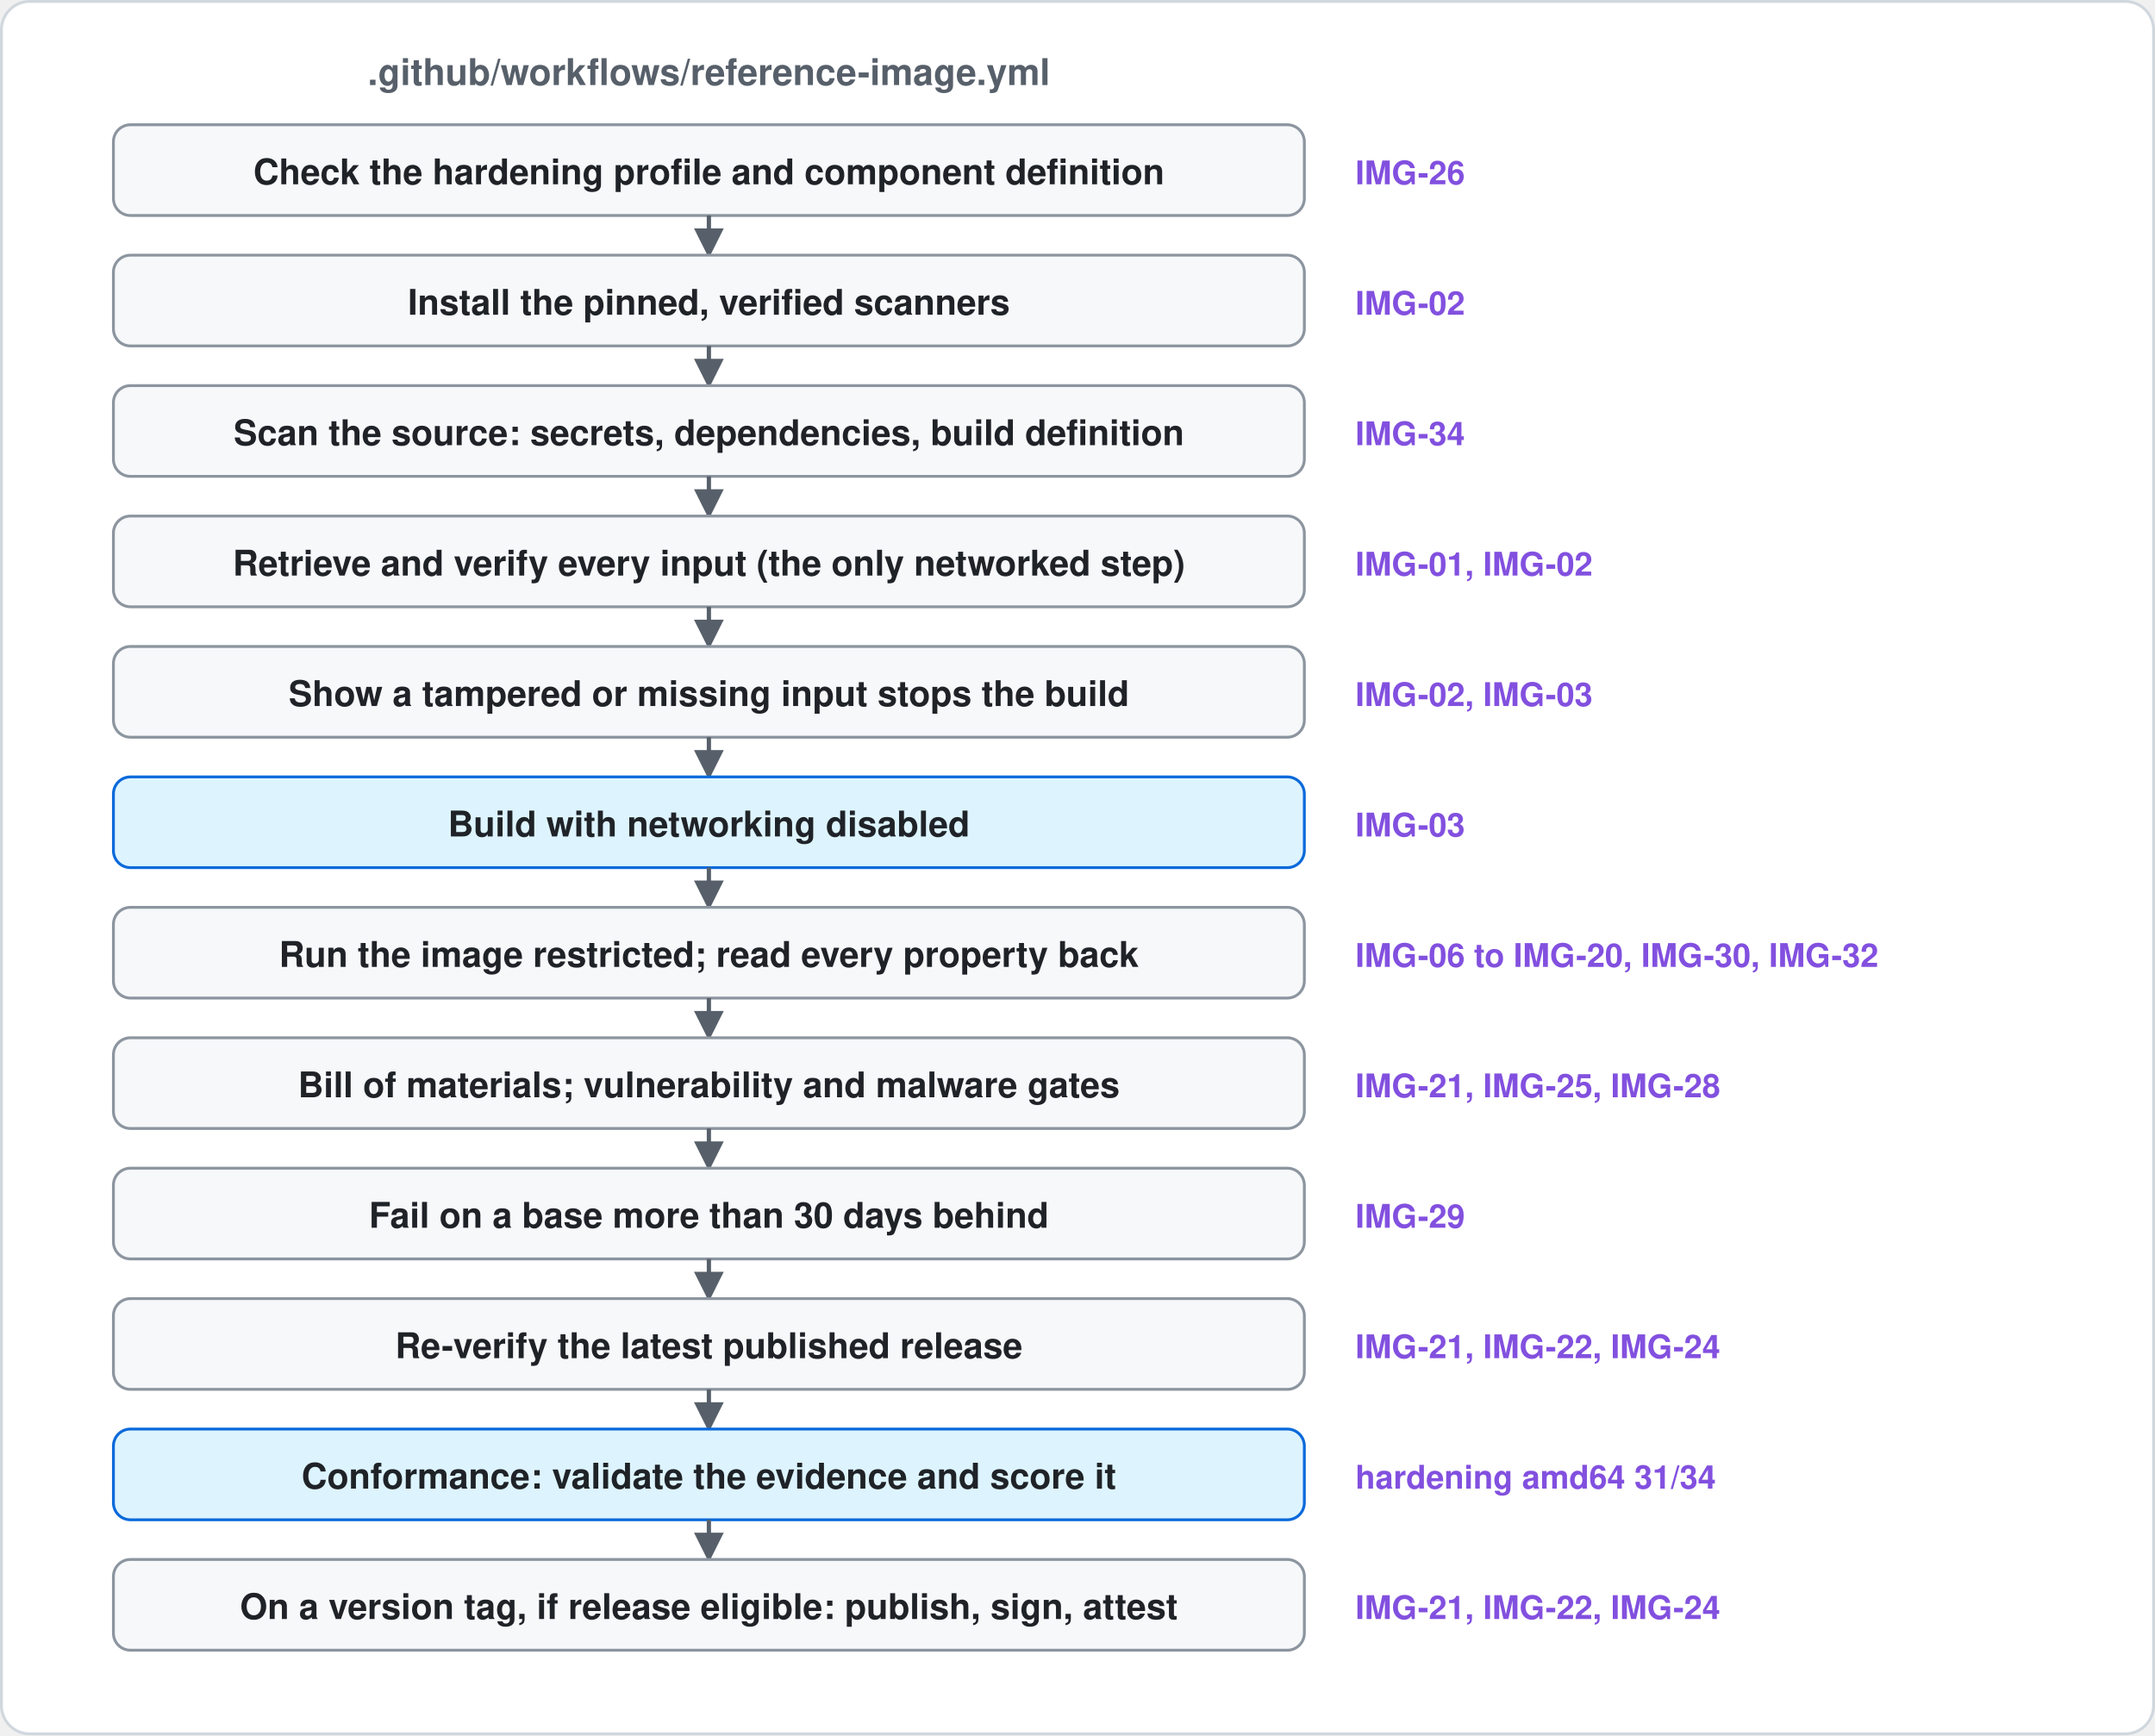
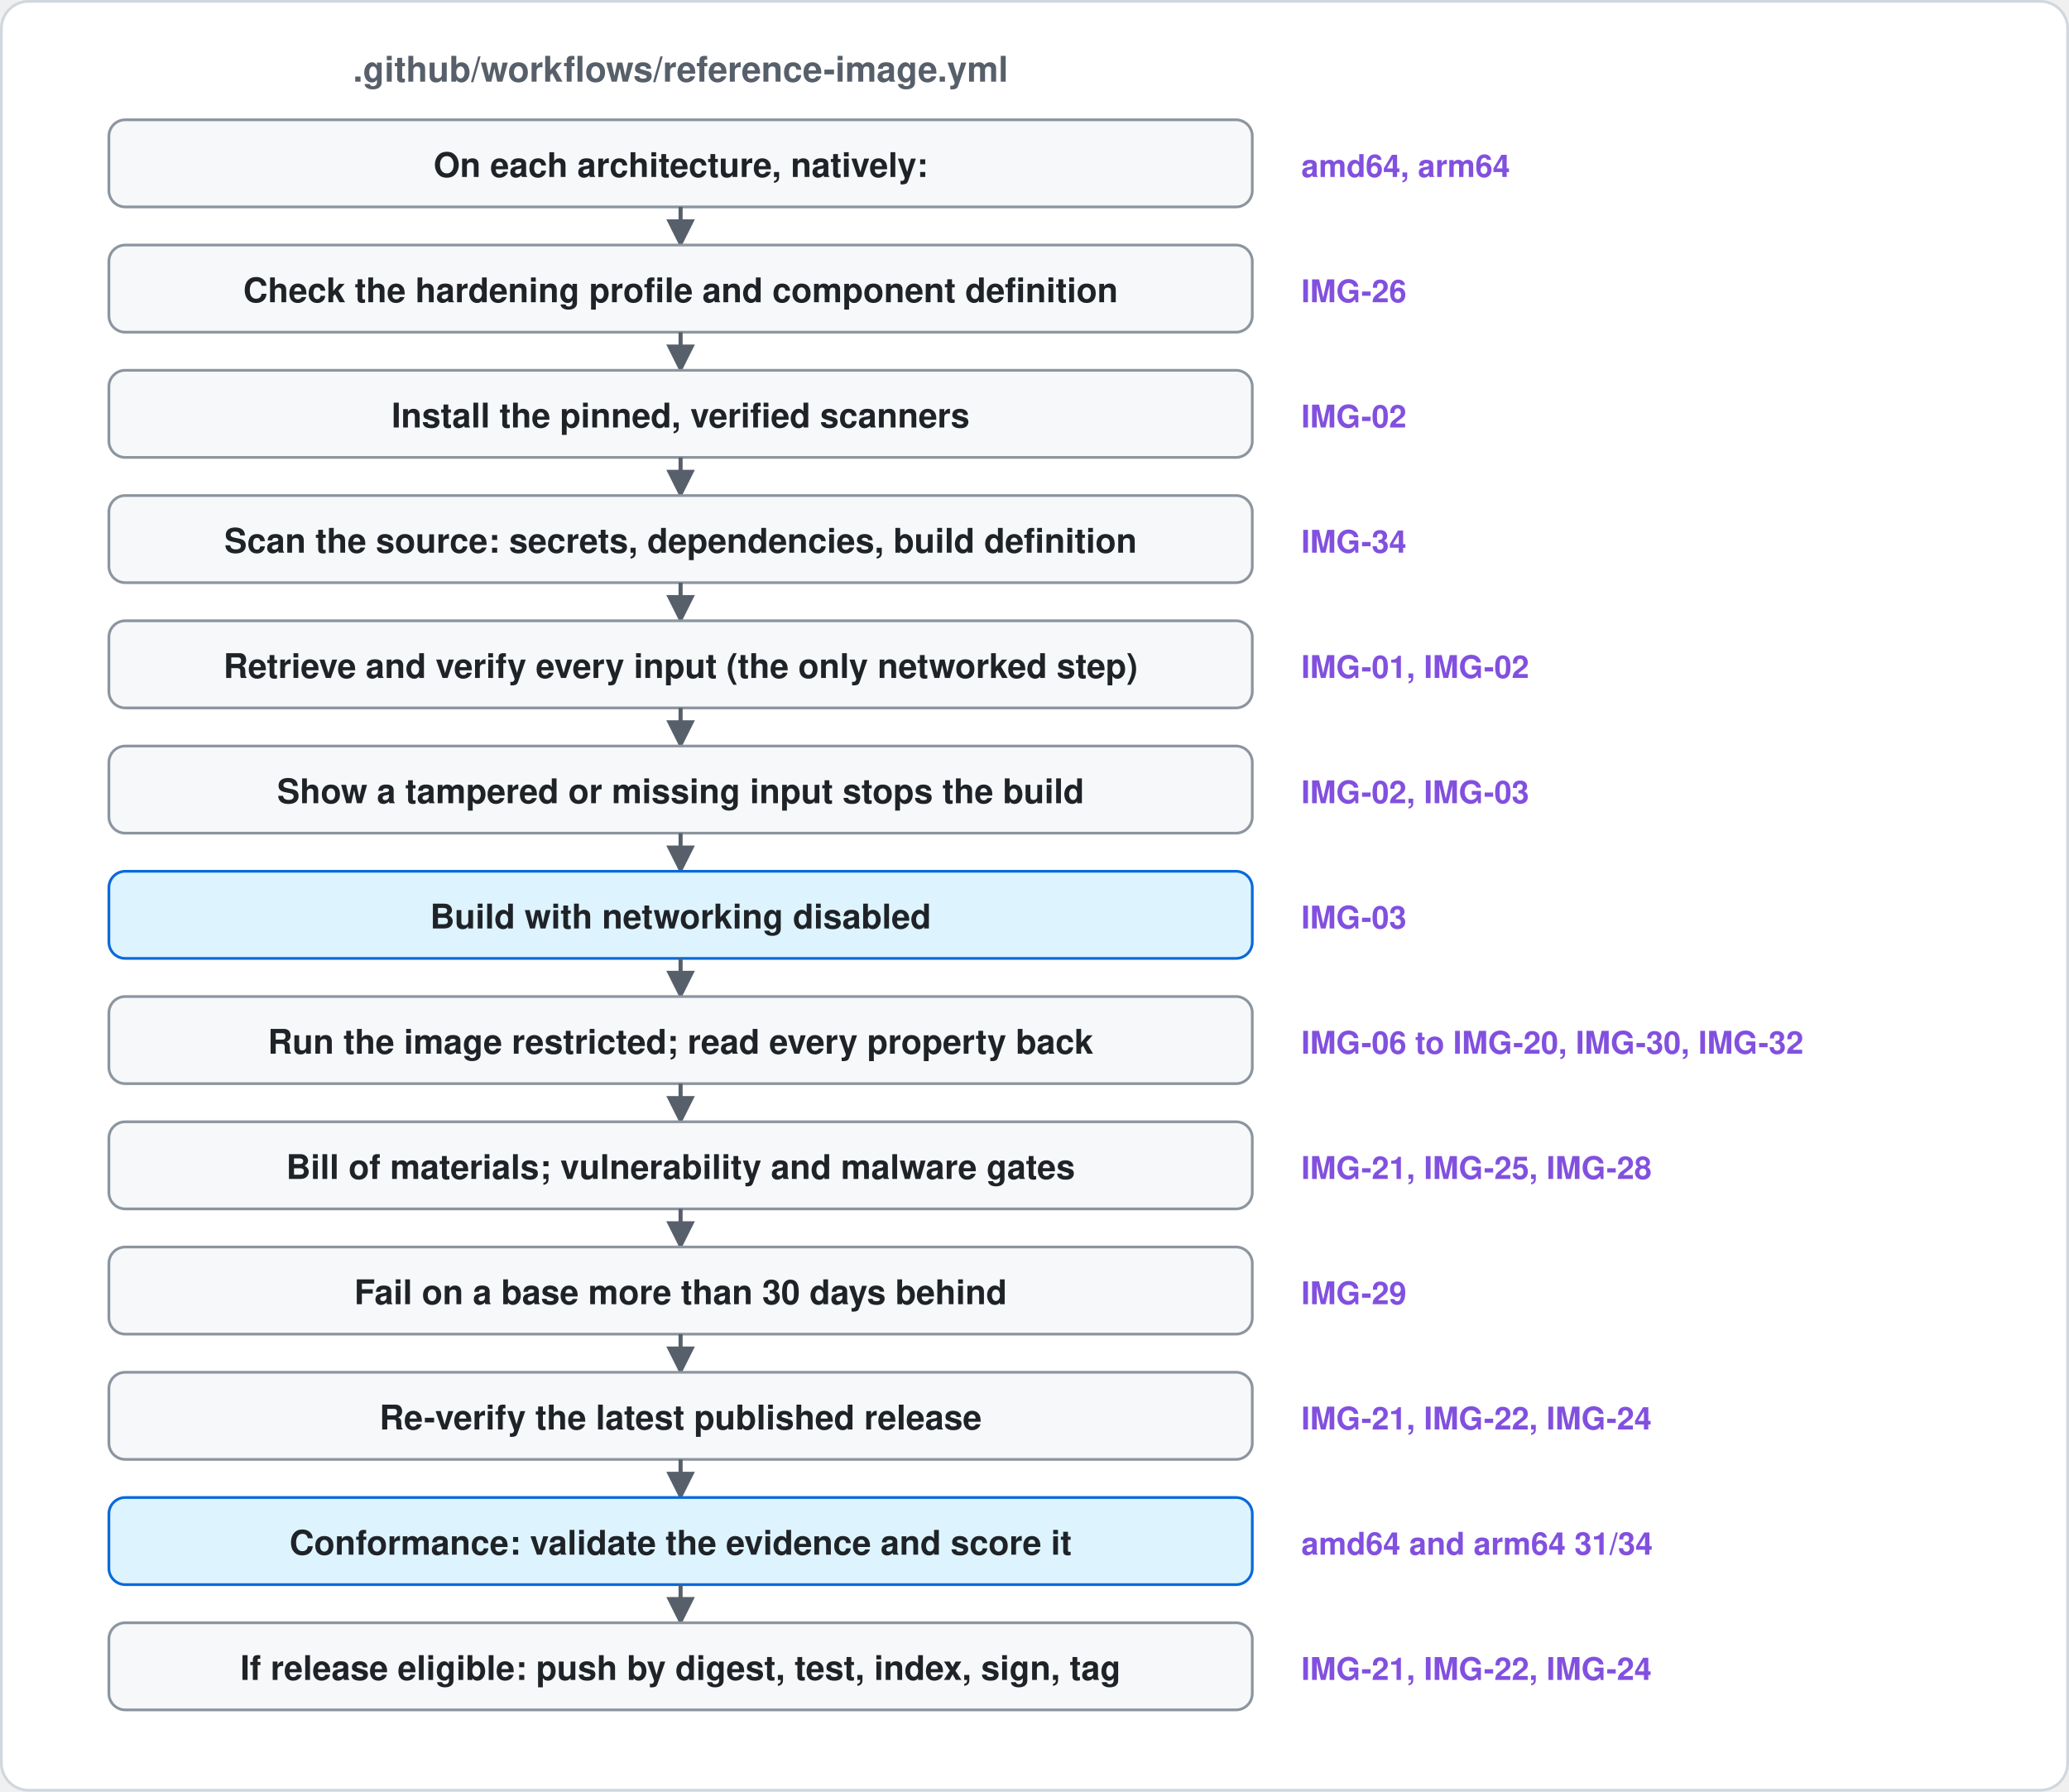
- <svg xmlns="http://www.w3.org/2000/svg" width="760" height="612" viewBox="0 0 760 612" role="img" aria-labelledby="t d">
+ <svg xmlns="http://www.w3.org/2000/svg" width="760" height="658" viewBox="0 0 760 658" role="img" aria-labelledby="t d">
  <defs>
    <marker id="a" viewBox="0 0 10 10" refX="9" refY="5" markerWidth="7" markerHeight="7" orient="auto-start-reverse">
      <path d="M0,0 L10,5 L0,10 z" fill="#57606a" />
    </marker>
  </defs>
-   <rect x="0.5" y="0.5" width="759" height="611" rx="10" fill="#ffffff" stroke="#d0d7de" />
+   <rect x="0.5" y="0.5" width="759" height="657" rx="10" fill="#ffffff" stroke="#d0d7de" />
  <text x="250" y="30" font-family="-apple-system, 'Segoe UI', Helvetica, Arial, sans-serif" font-size="13" font-weight="600" fill="#57606a" text-anchor="middle">.github/workflows/reference-image.yml</text>
  <rect x="40" y="44" width="420" height="32" rx="6" fill="#f6f8fa" stroke="#8c959f" />
  <text x="250.0" y="65" font-family="-apple-system, 'Segoe UI', Helvetica, Arial, sans-serif" font-size="14" font-weight="600" fill="#1f2328" text-anchor="middle" />
-   <text x="250" y="65" font-family="-apple-system, 'Segoe UI', Helvetica, Arial, sans-serif" font-size="12.5" font-weight="600" fill="#1f2328" text-anchor="middle">Check the hardening profile and component definition</text>
-   <text x="478" y="65" font-family="-apple-system, 'Segoe UI', Helvetica, Arial, sans-serif" font-size="11.5" font-weight="600" fill="#8250df" text-anchor="start">IMG-26</text>
+   <text x="250" y="65" font-family="-apple-system, 'Segoe UI', Helvetica, Arial, sans-serif" font-size="12.5" font-weight="600" fill="#1f2328" text-anchor="middle">On each architecture, natively:</text>
+   <text x="478" y="65" font-family="-apple-system, 'Segoe UI', Helvetica, Arial, sans-serif" font-size="11.5" font-weight="600" fill="#8250df" text-anchor="start">amd64, arm64</text>
  <line x1="250" y1="76" x2="250" y2="90" stroke="#57606a" stroke-width="1.5" marker-end="url(#a)" />
  <rect x="40" y="90" width="420" height="32" rx="6" fill="#f6f8fa" stroke="#8c959f" />
  <text x="250.0" y="111" font-family="-apple-system, 'Segoe UI', Helvetica, Arial, sans-serif" font-size="14" font-weight="600" fill="#1f2328" text-anchor="middle" />
-   <text x="250" y="111" font-family="-apple-system, 'Segoe UI', Helvetica, Arial, sans-serif" font-size="12.5" font-weight="600" fill="#1f2328" text-anchor="middle">Install the pinned, verified scanners</text>
-   <text x="478" y="111" font-family="-apple-system, 'Segoe UI', Helvetica, Arial, sans-serif" font-size="11.5" font-weight="600" fill="#8250df" text-anchor="start">IMG-02</text>
+   <text x="250" y="111" font-family="-apple-system, 'Segoe UI', Helvetica, Arial, sans-serif" font-size="12.5" font-weight="600" fill="#1f2328" text-anchor="middle">Check the hardening profile and component definition</text>
+   <text x="478" y="111" font-family="-apple-system, 'Segoe UI', Helvetica, Arial, sans-serif" font-size="11.5" font-weight="600" fill="#8250df" text-anchor="start">IMG-26</text>
  <line x1="250" y1="122" x2="250" y2="136" stroke="#57606a" stroke-width="1.5" marker-end="url(#a)" />
  <rect x="40" y="136" width="420" height="32" rx="6" fill="#f6f8fa" stroke="#8c959f" />
  <text x="250.0" y="157" font-family="-apple-system, 'Segoe UI', Helvetica, Arial, sans-serif" font-size="14" font-weight="600" fill="#1f2328" text-anchor="middle" />
-   <text x="250" y="157" font-family="-apple-system, 'Segoe UI', Helvetica, Arial, sans-serif" font-size="12.5" font-weight="600" fill="#1f2328" text-anchor="middle">Scan the source: secrets, dependencies, build definition</text>
-   <text x="478" y="157" font-family="-apple-system, 'Segoe UI', Helvetica, Arial, sans-serif" font-size="11.5" font-weight="600" fill="#8250df" text-anchor="start">IMG-34</text>
+   <text x="250" y="157" font-family="-apple-system, 'Segoe UI', Helvetica, Arial, sans-serif" font-size="12.5" font-weight="600" fill="#1f2328" text-anchor="middle">Install the pinned, verified scanners</text>
+   <text x="478" y="157" font-family="-apple-system, 'Segoe UI', Helvetica, Arial, sans-serif" font-size="11.5" font-weight="600" fill="#8250df" text-anchor="start">IMG-02</text>
  <line x1="250" y1="168" x2="250" y2="182" stroke="#57606a" stroke-width="1.5" marker-end="url(#a)" />
  <rect x="40" y="182" width="420" height="32" rx="6" fill="#f6f8fa" stroke="#8c959f" />
  <text x="250.0" y="203" font-family="-apple-system, 'Segoe UI', Helvetica, Arial, sans-serif" font-size="14" font-weight="600" fill="#1f2328" text-anchor="middle" />
-   <text x="250" y="203" font-family="-apple-system, 'Segoe UI', Helvetica, Arial, sans-serif" font-size="12.5" font-weight="600" fill="#1f2328" text-anchor="middle">Retrieve and verify every input (the only networked step)</text>
-   <text x="478" y="203" font-family="-apple-system, 'Segoe UI', Helvetica, Arial, sans-serif" font-size="11.5" font-weight="600" fill="#8250df" text-anchor="start">IMG-01, IMG-02</text>
+   <text x="250" y="203" font-family="-apple-system, 'Segoe UI', Helvetica, Arial, sans-serif" font-size="12.5" font-weight="600" fill="#1f2328" text-anchor="middle">Scan the source: secrets, dependencies, build definition</text>
+   <text x="478" y="203" font-family="-apple-system, 'Segoe UI', Helvetica, Arial, sans-serif" font-size="11.5" font-weight="600" fill="#8250df" text-anchor="start">IMG-34</text>
  <line x1="250" y1="214" x2="250" y2="228" stroke="#57606a" stroke-width="1.5" marker-end="url(#a)" />
  <rect x="40" y="228" width="420" height="32" rx="6" fill="#f6f8fa" stroke="#8c959f" />
  <text x="250.0" y="249" font-family="-apple-system, 'Segoe UI', Helvetica, Arial, sans-serif" font-size="14" font-weight="600" fill="#1f2328" text-anchor="middle" />
-   <text x="250" y="249" font-family="-apple-system, 'Segoe UI', Helvetica, Arial, sans-serif" font-size="12.5" font-weight="600" fill="#1f2328" text-anchor="middle">Show a tampered or missing input stops the build</text>
-   <text x="478" y="249" font-family="-apple-system, 'Segoe UI', Helvetica, Arial, sans-serif" font-size="11.5" font-weight="600" fill="#8250df" text-anchor="start">IMG-02, IMG-03</text>
+   <text x="250" y="249" font-family="-apple-system, 'Segoe UI', Helvetica, Arial, sans-serif" font-size="12.5" font-weight="600" fill="#1f2328" text-anchor="middle">Retrieve and verify every input (the only networked step)</text>
+   <text x="478" y="249" font-family="-apple-system, 'Segoe UI', Helvetica, Arial, sans-serif" font-size="11.5" font-weight="600" fill="#8250df" text-anchor="start">IMG-01, IMG-02</text>
  <line x1="250" y1="260" x2="250" y2="274" stroke="#57606a" stroke-width="1.5" marker-end="url(#a)" />
-   <rect x="40" y="274" width="420" height="32" rx="6" fill="#ddf4ff" stroke="#0969da" />
+   <rect x="40" y="274" width="420" height="32" rx="6" fill="#f6f8fa" stroke="#8c959f" />
  <text x="250.0" y="295" font-family="-apple-system, 'Segoe UI', Helvetica, Arial, sans-serif" font-size="14" font-weight="600" fill="#1f2328" text-anchor="middle" />
-   <text x="250" y="295" font-family="-apple-system, 'Segoe UI', Helvetica, Arial, sans-serif" font-size="12.5" font-weight="600" fill="#1f2328" text-anchor="middle">Build with networking disabled</text>
-   <text x="478" y="295" font-family="-apple-system, 'Segoe UI', Helvetica, Arial, sans-serif" font-size="11.5" font-weight="600" fill="#8250df" text-anchor="start">IMG-03</text>
+   <text x="250" y="295" font-family="-apple-system, 'Segoe UI', Helvetica, Arial, sans-serif" font-size="12.5" font-weight="600" fill="#1f2328" text-anchor="middle">Show a tampered or missing input stops the build</text>
+   <text x="478" y="295" font-family="-apple-system, 'Segoe UI', Helvetica, Arial, sans-serif" font-size="11.5" font-weight="600" fill="#8250df" text-anchor="start">IMG-02, IMG-03</text>
  <line x1="250" y1="306" x2="250" y2="320" stroke="#57606a" stroke-width="1.5" marker-end="url(#a)" />
-   <rect x="40" y="320" width="420" height="32" rx="6" fill="#f6f8fa" stroke="#8c959f" />
+   <rect x="40" y="320" width="420" height="32" rx="6" fill="#ddf4ff" stroke="#0969da" />
  <text x="250.0" y="341" font-family="-apple-system, 'Segoe UI', Helvetica, Arial, sans-serif" font-size="14" font-weight="600" fill="#1f2328" text-anchor="middle" />
-   <text x="250" y="341" font-family="-apple-system, 'Segoe UI', Helvetica, Arial, sans-serif" font-size="12.5" font-weight="600" fill="#1f2328" text-anchor="middle">Run the image restricted; read every property back</text>
-   <text x="478" y="341" font-family="-apple-system, 'Segoe UI', Helvetica, Arial, sans-serif" font-size="11.5" font-weight="600" fill="#8250df" text-anchor="start">IMG-06 to IMG-20, IMG-30, IMG-32</text>
+   <text x="250" y="341" font-family="-apple-system, 'Segoe UI', Helvetica, Arial, sans-serif" font-size="12.5" font-weight="600" fill="#1f2328" text-anchor="middle">Build with networking disabled</text>
+   <text x="478" y="341" font-family="-apple-system, 'Segoe UI', Helvetica, Arial, sans-serif" font-size="11.5" font-weight="600" fill="#8250df" text-anchor="start">IMG-03</text>
  <line x1="250" y1="352" x2="250" y2="366" stroke="#57606a" stroke-width="1.5" marker-end="url(#a)" />
  <rect x="40" y="366" width="420" height="32" rx="6" fill="#f6f8fa" stroke="#8c959f" />
  <text x="250.0" y="387" font-family="-apple-system, 'Segoe UI', Helvetica, Arial, sans-serif" font-size="14" font-weight="600" fill="#1f2328" text-anchor="middle" />
-   <text x="250" y="387" font-family="-apple-system, 'Segoe UI', Helvetica, Arial, sans-serif" font-size="12.5" font-weight="600" fill="#1f2328" text-anchor="middle">Bill of materials; vulnerability and malware gates</text>
-   <text x="478" y="387" font-family="-apple-system, 'Segoe UI', Helvetica, Arial, sans-serif" font-size="11.5" font-weight="600" fill="#8250df" text-anchor="start">IMG-21, IMG-25, IMG-28</text>
+   <text x="250" y="387" font-family="-apple-system, 'Segoe UI', Helvetica, Arial, sans-serif" font-size="12.5" font-weight="600" fill="#1f2328" text-anchor="middle">Run the image restricted; read every property back</text>
+   <text x="478" y="387" font-family="-apple-system, 'Segoe UI', Helvetica, Arial, sans-serif" font-size="11.5" font-weight="600" fill="#8250df" text-anchor="start">IMG-06 to IMG-20, IMG-30, IMG-32</text>
  <line x1="250" y1="398" x2="250" y2="412" stroke="#57606a" stroke-width="1.5" marker-end="url(#a)" />
  <rect x="40" y="412" width="420" height="32" rx="6" fill="#f6f8fa" stroke="#8c959f" />
  <text x="250.0" y="433" font-family="-apple-system, 'Segoe UI', Helvetica, Arial, sans-serif" font-size="14" font-weight="600" fill="#1f2328" text-anchor="middle" />
-   <text x="250" y="433" font-family="-apple-system, 'Segoe UI', Helvetica, Arial, sans-serif" font-size="12.5" font-weight="600" fill="#1f2328" text-anchor="middle">Fail on a base more than 30 days behind</text>
-   <text x="478" y="433" font-family="-apple-system, 'Segoe UI', Helvetica, Arial, sans-serif" font-size="11.5" font-weight="600" fill="#8250df" text-anchor="start">IMG-29</text>
+   <text x="250" y="433" font-family="-apple-system, 'Segoe UI', Helvetica, Arial, sans-serif" font-size="12.5" font-weight="600" fill="#1f2328" text-anchor="middle">Bill of materials; vulnerability and malware gates</text>
+   <text x="478" y="433" font-family="-apple-system, 'Segoe UI', Helvetica, Arial, sans-serif" font-size="11.5" font-weight="600" fill="#8250df" text-anchor="start">IMG-21, IMG-25, IMG-28</text>
  <line x1="250" y1="444" x2="250" y2="458" stroke="#57606a" stroke-width="1.5" marker-end="url(#a)" />
  <rect x="40" y="458" width="420" height="32" rx="6" fill="#f6f8fa" stroke="#8c959f" />
  <text x="250.0" y="479" font-family="-apple-system, 'Segoe UI', Helvetica, Arial, sans-serif" font-size="14" font-weight="600" fill="#1f2328" text-anchor="middle" />
-   <text x="250" y="479" font-family="-apple-system, 'Segoe UI', Helvetica, Arial, sans-serif" font-size="12.5" font-weight="600" fill="#1f2328" text-anchor="middle">Re-verify the latest published release</text>
-   <text x="478" y="479" font-family="-apple-system, 'Segoe UI', Helvetica, Arial, sans-serif" font-size="11.5" font-weight="600" fill="#8250df" text-anchor="start">IMG-21, IMG-22, IMG-24</text>
+   <text x="250" y="479" font-family="-apple-system, 'Segoe UI', Helvetica, Arial, sans-serif" font-size="12.5" font-weight="600" fill="#1f2328" text-anchor="middle">Fail on a base more than 30 days behind</text>
+   <text x="478" y="479" font-family="-apple-system, 'Segoe UI', Helvetica, Arial, sans-serif" font-size="11.5" font-weight="600" fill="#8250df" text-anchor="start">IMG-29</text>
  <line x1="250" y1="490" x2="250" y2="504" stroke="#57606a" stroke-width="1.5" marker-end="url(#a)" />
-   <rect x="40" y="504" width="420" height="32" rx="6" fill="#ddf4ff" stroke="#0969da" />
+   <rect x="40" y="504" width="420" height="32" rx="6" fill="#f6f8fa" stroke="#8c959f" />
  <text x="250.0" y="525" font-family="-apple-system, 'Segoe UI', Helvetica, Arial, sans-serif" font-size="14" font-weight="600" fill="#1f2328" text-anchor="middle" />
-   <text x="250" y="525" font-family="-apple-system, 'Segoe UI', Helvetica, Arial, sans-serif" font-size="12.5" font-weight="600" fill="#1f2328" text-anchor="middle">Conformance: validate the evidence and score it</text>
-   <text x="478" y="525" font-family="-apple-system, 'Segoe UI', Helvetica, Arial, sans-serif" font-size="11.5" font-weight="600" fill="#8250df" text-anchor="start">hardening amd64 31/34</text>
+   <text x="250" y="525" font-family="-apple-system, 'Segoe UI', Helvetica, Arial, sans-serif" font-size="12.5" font-weight="600" fill="#1f2328" text-anchor="middle">Re-verify the latest published release</text>
+   <text x="478" y="525" font-family="-apple-system, 'Segoe UI', Helvetica, Arial, sans-serif" font-size="11.5" font-weight="600" fill="#8250df" text-anchor="start">IMG-21, IMG-22, IMG-24</text>
  <line x1="250" y1="536" x2="250" y2="550" stroke="#57606a" stroke-width="1.5" marker-end="url(#a)" />
-   <rect x="40" y="550" width="420" height="32" rx="6" fill="#f6f8fa" stroke="#8c959f" />
+   <rect x="40" y="550" width="420" height="32" rx="6" fill="#ddf4ff" stroke="#0969da" />
  <text x="250.0" y="571" font-family="-apple-system, 'Segoe UI', Helvetica, Arial, sans-serif" font-size="14" font-weight="600" fill="#1f2328" text-anchor="middle" />
-   <text x="250" y="571" font-family="-apple-system, 'Segoe UI', Helvetica, Arial, sans-serif" font-size="12.5" font-weight="600" fill="#1f2328" text-anchor="middle">On a version tag, if release eligible: publish, sign, attest</text>
-   <text x="478" y="571" font-family="-apple-system, 'Segoe UI', Helvetica, Arial, sans-serif" font-size="11.5" font-weight="600" fill="#8250df" text-anchor="start">IMG-21, IMG-22, IMG-24</text>
+   <text x="250" y="571" font-family="-apple-system, 'Segoe UI', Helvetica, Arial, sans-serif" font-size="12.5" font-weight="600" fill="#1f2328" text-anchor="middle">Conformance: validate the evidence and score it</text>
+   <text x="478" y="571" font-family="-apple-system, 'Segoe UI', Helvetica, Arial, sans-serif" font-size="11.5" font-weight="600" fill="#8250df" text-anchor="start">amd64 and arm64 31/34</text>
+   <line x1="250" y1="582" x2="250" y2="596" stroke="#57606a" stroke-width="1.5" marker-end="url(#a)" />
+   <rect x="40" y="596" width="420" height="32" rx="6" fill="#f6f8fa" stroke="#8c959f" />
+   <text x="250.0" y="617" font-family="-apple-system, 'Segoe UI', Helvetica, Arial, sans-serif" font-size="14" font-weight="600" fill="#1f2328" text-anchor="middle" />
+   <text x="250" y="617" font-family="-apple-system, 'Segoe UI', Helvetica, Arial, sans-serif" font-size="12.5" font-weight="600" fill="#1f2328" text-anchor="middle">If release eligible: push by digest, test, index, sign, tag</text>
+   <text x="478" y="617" font-family="-apple-system, 'Segoe UI', Helvetica, Arial, sans-serif" font-size="11.5" font-weight="600" fill="#8250df" text-anchor="start">IMG-21, IMG-22, IMG-24</text>
</svg>
